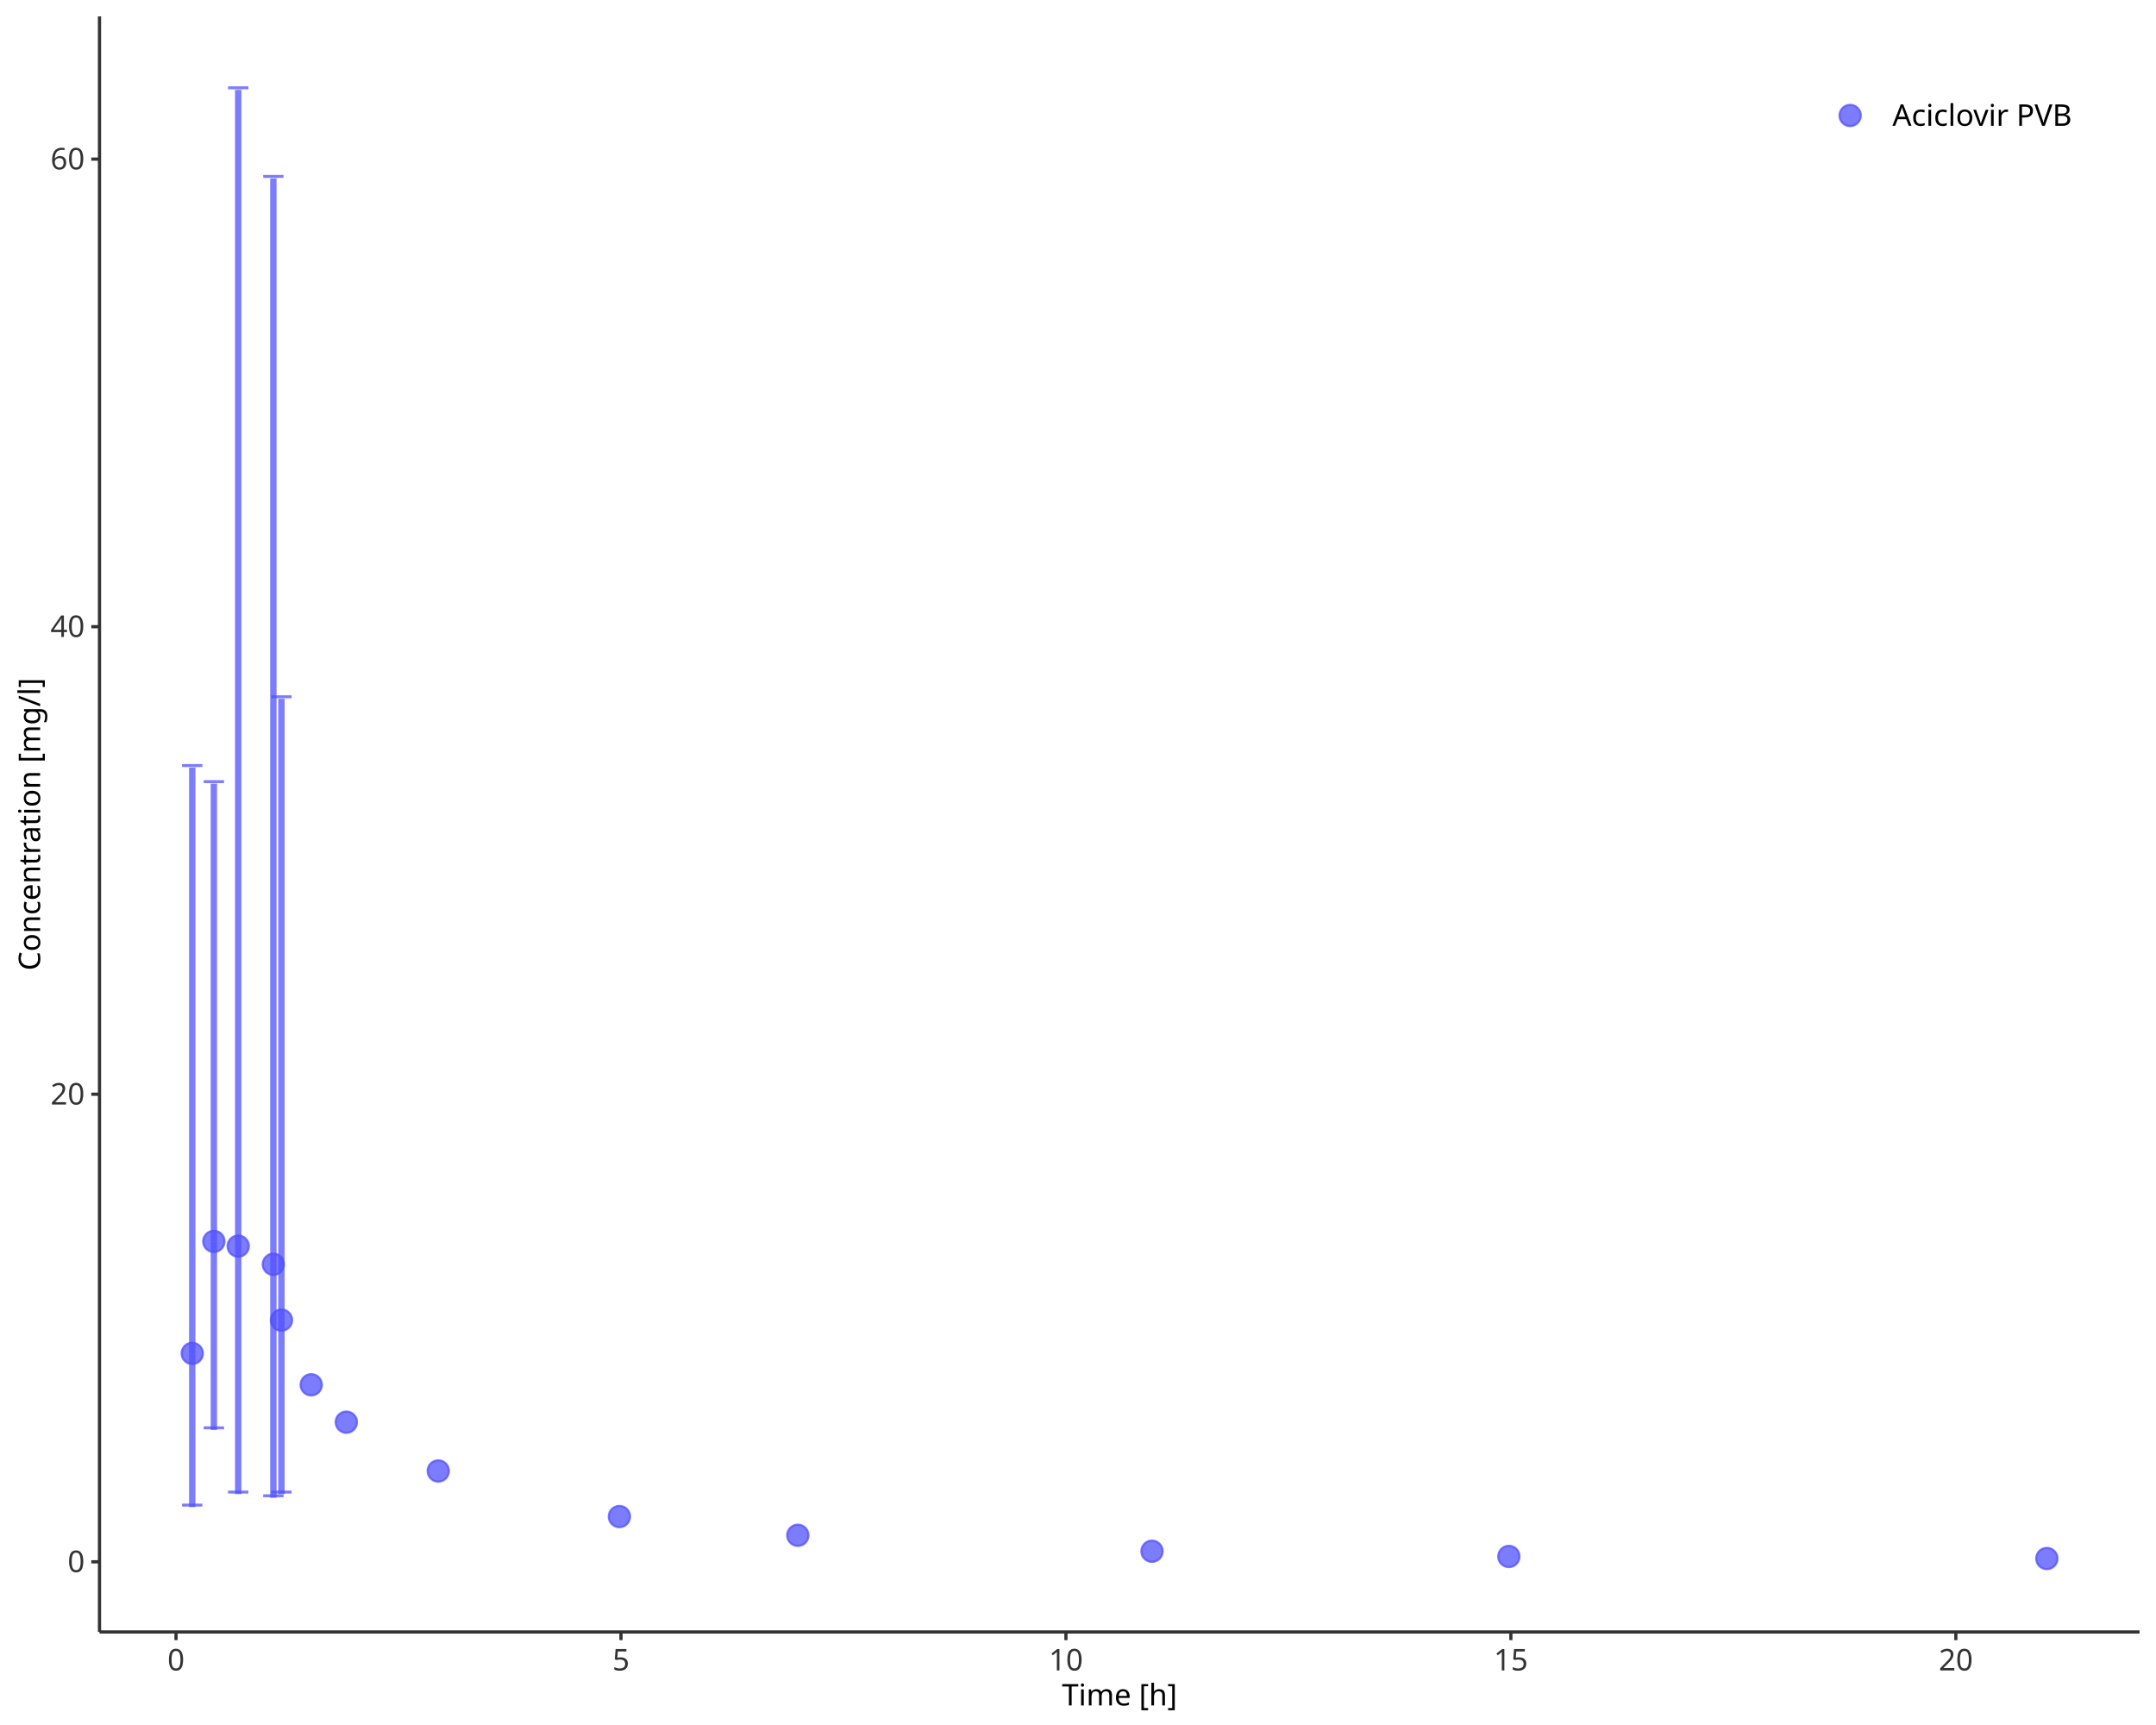
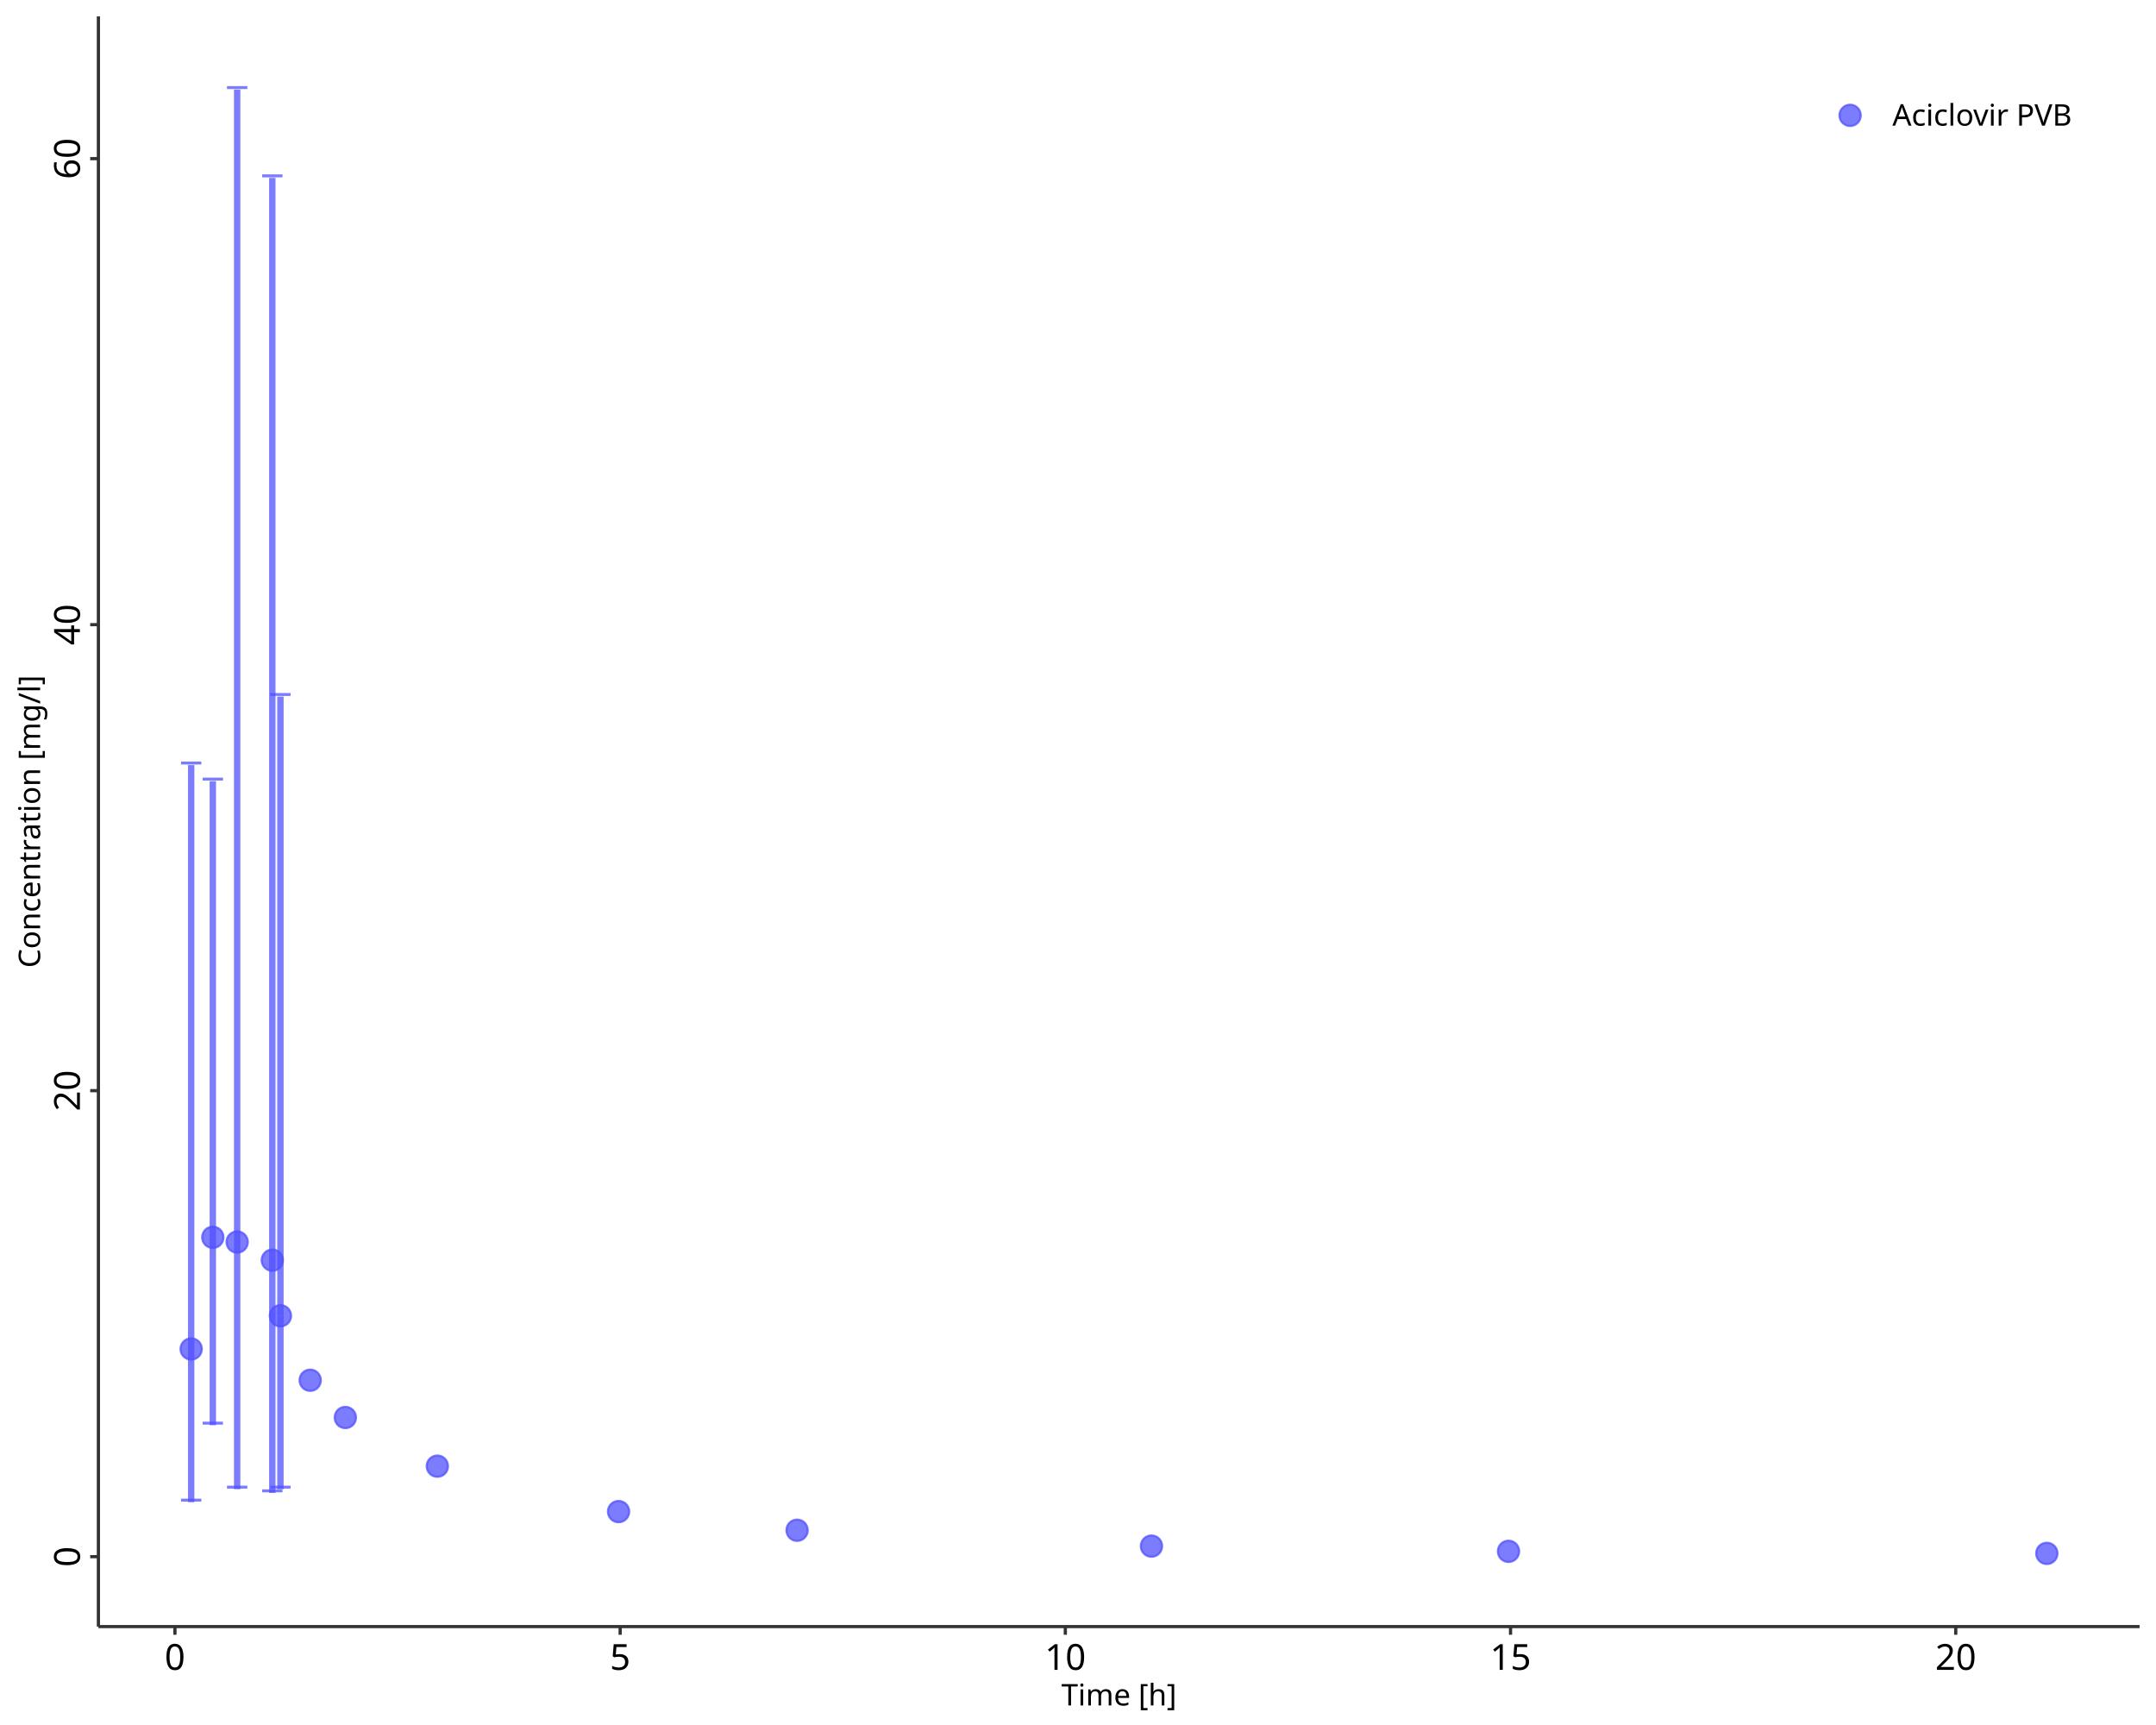
<svg xmlns="http://www.w3.org/2000/svg" class="svglite" data-engine-version="2.0" width="720.00pt" height="576.00pt" viewBox="0 0 720.00 576.00">
  <defs>
    <style type="text/css">
    .svglite line, .svglite polyline, .svglite polygon, .svglite path, .svglite rect, .svglite circle {
      fill: none;
      stroke: #000000;
      stroke-linecap: round;
      stroke-linejoin: round;
      stroke-miterlimit: 10.00;
    }
  </style>
  </defs>
  <rect width="100%" height="100%" style="stroke: none; fill: #FFFFFF;" />
  <defs>
    <clipPath id="cpMC4wMHw3MjAuMDB8MC4wMHw1NzYuMDA=">
      <rect x="0.00" y="0.00" width="720.00" height="576.00" />
    </clipPath>
  </defs>
  <g clip-path="url(#cpMC4wMHw3MjAuMDB8MC4wMHw1NzYuMDA=)">
    <rect x="0.00" y="0.00" width="720.00" height="576.00" style="stroke-width: 1.07; stroke: none; fill: #FFFFFF;" />
  </g>
  <defs>
-     <clipPath id="cpMzMuMjN8NzE0LjUyfDUuNDh8NTQ0Ljkz">
-       <rect x="33.23" y="5.48" width="681.29" height="539.45" />
+     <clipPath id="cpMzIuODZ8NzE0LjUyfDUuNDh8NTQzLjE0">
+       <rect x="32.86" y="5.48" width="681.66" height="537.66" />
    </clipPath>
  </defs>
-   <g clip-path="url(#cpMzMuMjN8NzE0LjUyfDUuNDh8NTQ0Ljkz)">
-     <rect x="33.23" y="5.48" width="681.29" height="539.45" style="stroke-width: 1.07; stroke: none; fill: #FFFFFF;" />
+   <g clip-path="url(#cpMzIuODZ8NzE0LjUyfDUuNDh8NTQzLjE0)">
+     <rect x="32.86" y="5.48" width="681.66" height="537.66" style="stroke-width: 1.07; stroke: none; fill: #FFFFFF;" />
  </g>
  <g clip-path="url(#cpMC4wMHw3MjAuMDB8MC4wMHw1NzYuMDA=)">
</g>
-   <g clip-path="url(#cpMzMuMjN8NzE0LjUyfDUuNDh8NTQ0Ljkz)">
+   <g clip-path="url(#cpMzIuODZ8NzE0LjUyfDUuNDh8NTQzLjE0)">
</g>
  <g clip-path="url(#cpMC4wMHw3MjAuMDB8MC4wMHw1NzYuMDA=)">
</g>
-   <g clip-path="url(#cpMzMuMjN8NzE0LjUyfDUuNDh8NTQ0Ljkz)">
+   <g clip-path="url(#cpMzIuODZ8NzE0LjUyfDUuNDh8NTQzLjE0)">
</g>
  <g clip-path="url(#cpMC4wMHw3MjAuMDB8MC4wMHw1NzYuMDA=)">
</g>
-   <g clip-path="url(#cpMzMuMjN8NzE0LjUyfDUuNDh8NTQ0Ljkz)">
+   <g clip-path="url(#cpMzIuODZ8NzE0LjUyfDUuNDh8NTQzLjE0)">
</g>
  <g clip-path="url(#cpMC4wMHw3MjAuMDB8MC4wMHw1NzYuMDA=)">
</g>
-   <g clip-path="url(#cpMzMuMjN8NzE0LjUyfDUuNDh8NTQ0Ljkz)">
+   <g clip-path="url(#cpMzIuODZ8NzE0LjUyfDUuNDh8NTQzLjE0)">
</g>
  <g clip-path="url(#cpMC4wMHw3MjAuMDB8MC4wMHw1NzYuMDA=)">
</g>
-   <g clip-path="url(#cpMzMuMjN8NzE0LjUyfDUuNDh8NTQ0Ljkz)">
+   <g clip-path="url(#cpMzIuODZ8NzE0LjUyfDUuNDh8NTQzLjE0)">
</g>
  <g clip-path="url(#cpMC4wMHw3MjAuMDB8MC4wMHw1NzYuMDA=)">
</g>
-   <g clip-path="url(#cpMzMuMjN8NzE0LjUyfDUuNDh8NTQ0Ljkz)">
+   <g clip-path="url(#cpMzIuODZ8NzE0LjUyfDUuNDh8NTQzLjE0)">
</g>
  <g clip-path="url(#cpMC4wMHw3MjAuMDB8MC4wMHw1NzYuMDA=)">
</g>
-   <g clip-path="url(#cpMzMuMjN8NzE0LjUyfDUuNDh8NTQ0Ljkz)">
+   <g clip-path="url(#cpMzIuODZ8NzE0LjUyfDUuNDh8NTQzLjE0)">
</g>
  <g clip-path="url(#cpMC4wMHw3MjAuMDB8MC4wMHw1NzYuMDA=)">
</g>
-   <g clip-path="url(#cpMzMuMjN8NzE0LjUyfDUuNDh8NTQ0Ljkz)">
+   <g clip-path="url(#cpMzIuODZ8NzE0LjUyfDUuNDh8NTQzLjE0)">
</g>
  <g clip-path="url(#cpMC4wMHw3MjAuMDB8MC4wMHw1NzYuMDA=)">
</g>
-   <g clip-path="url(#cpMzMuMjN8NzE0LjUyfDUuNDh8NTQ0Ljkz)">
+   <g clip-path="url(#cpMzIuODZ8NzE0LjUyfDUuNDh8NTQzLjE0)">
</g>
  <g clip-path="url(#cpMC4wMHw3MjAuMDB8MC4wMHw1NzYuMDA=)">
</g>
-   <g clip-path="url(#cpMzMuMjN8NzE0LjUyfDUuNDh8NTQ0Ljkz)">
+   <g clip-path="url(#cpMzIuODZ8NzE0LjUyfDUuNDh8NTQzLjE0)">
</g>
  <g clip-path="url(#cpMC4wMHw3MjAuMDB8MC4wMHw1NzYuMDA=)">
</g>
-   <g clip-path="url(#cpMzMuMjN8NzE0LjUyfDUuNDh8NTQ0Ljkz)">
+   <g clip-path="url(#cpMzIuODZ8NzE0LjUyfDUuNDh8NTQzLjE0)">
</g>
  <g clip-path="url(#cpMC4wMHw3MjAuMDB8MC4wMHw1NzYuMDA=)">
</g>
-   <g clip-path="url(#cpMzMuMjN8NzE0LjUyfDUuNDh8NTQ0Ljkz)">
+   <g clip-path="url(#cpMzIuODZ8NzE0LjUyfDUuNDh8NTQzLjE0)">
</g>
  <g clip-path="url(#cpMC4wMHw3MjAuMDB8MC4wMHw1NzYuMDA=)">
</g>
-   <g clip-path="url(#cpMzMuMjN8NzE0LjUyfDUuNDh8NTQ0Ljkz)">
+   <g clip-path="url(#cpMzIuODZ8NzE0LjUyfDUuNDh8NTQzLjE0)">
</g>
  <g clip-path="url(#cpMC4wMHw3MjAuMDB8MC4wMHw1NzYuMDA=)">
</g>
-   <g clip-path="url(#cpMzMuMjN8NzE0LjUyfDUuNDh8NTQ0Ljkz)">
+   <g clip-path="url(#cpMzIuODZ8NzE0LjUyfDUuNDh8NTQzLjE0)">
</g>
  <g clip-path="url(#cpMC4wMHw3MjAuMDB8MC4wMHw1NzYuMDA=)">
</g>
-   <g clip-path="url(#cpMzMuMjN8NzE0LjUyfDUuNDh8NTQ0Ljkz)">
+   <g clip-path="url(#cpMzIuODZ8NzE0LjUyfDUuNDh8NTQzLjE0)">
</g>
  <g clip-path="url(#cpMC4wMHw3MjAuMDB8MC4wMHw1NzYuMDA=)">
</g>
-   <g clip-path="url(#cpMzMuMjN8NzE0LjUyfDUuNDh8NTQ0Ljkz)">
-     <line x1="64.20" y1="503.25" x2="64.20" y2="451.92" style="stroke-width: 2.13; stroke: #5050FF; stroke-opacity: 0.75; stroke-linecap: butt;" />
-     <line x1="71.42" y1="477.46" x2="71.42" y2="414.52" style="stroke-width: 2.13; stroke: #5050FF; stroke-opacity: 0.75; stroke-linecap: butt;" />
-     <line x1="79.55" y1="498.90" x2="79.55" y2="416.10" style="stroke-width: 2.13; stroke: #5050FF; stroke-opacity: 0.75; stroke-linecap: butt;" />
-     <line x1="91.29" y1="500.14" x2="91.29" y2="422.17" style="stroke-width: 2.13; stroke: #5050FF; stroke-opacity: 0.75; stroke-linecap: butt;" />
-     <line x1="93.99" y1="498.90" x2="93.99" y2="440.80" style="stroke-width: 2.13; stroke: #5050FF; stroke-opacity: 0.75; stroke-linecap: butt;" />
-     <line x1="64.20" y1="451.92" x2="64.20" y2="256.30" style="stroke-width: 2.13; stroke: #5050FF; stroke-opacity: 0.75; stroke-linecap: butt;" />
-     <line x1="71.42" y1="414.52" x2="71.42" y2="261.68" style="stroke-width: 2.13; stroke: #5050FF; stroke-opacity: 0.75; stroke-linecap: butt;" />
-     <line x1="79.55" y1="416.10" x2="79.55" y2="30.00" style="stroke-width: 2.13; stroke: #5050FF; stroke-opacity: 0.75; stroke-linecap: butt;" />
-     <line x1="91.29" y1="422.17" x2="91.29" y2="59.58" style="stroke-width: 2.13; stroke: #5050FF; stroke-opacity: 0.75; stroke-linecap: butt;" />
-     <line x1="93.99" y1="440.80" x2="93.99" y2="233.34" style="stroke-width: 2.13; stroke: #5050FF; stroke-opacity: 0.75; stroke-linecap: butt;" />
-     <text x="64.20" y="500.72" text-anchor="middle" style="font-size: 15.17px; fill: #5050FF; fill-opacity: 0.75; font-family: sans;" textLength="8.44px" lengthAdjust="spacingAndGlyphs">_</text>
-     <text x="71.42" y="474.92" text-anchor="middle" style="font-size: 15.17px; fill: #5050FF; fill-opacity: 0.75; font-family: sans;" textLength="8.44px" lengthAdjust="spacingAndGlyphs">_</text>
-     <text x="79.55" y="496.37" text-anchor="middle" style="font-size: 15.17px; fill: #5050FF; fill-opacity: 0.75; font-family: sans;" textLength="8.44px" lengthAdjust="spacingAndGlyphs">_</text>
-     <text x="91.29" y="497.61" text-anchor="middle" style="font-size: 15.17px; fill: #5050FF; fill-opacity: 0.75; font-family: sans;" textLength="8.44px" lengthAdjust="spacingAndGlyphs">_</text>
-     <text x="93.99" y="496.37" text-anchor="middle" style="font-size: 15.17px; fill: #5050FF; fill-opacity: 0.75; font-family: sans;" textLength="8.44px" lengthAdjust="spacingAndGlyphs">_</text>
-     <text x="64.20" y="253.77" text-anchor="middle" style="font-size: 15.17px; fill: #5050FF; fill-opacity: 0.75; font-family: sans;" textLength="8.44px" lengthAdjust="spacingAndGlyphs">_</text>
-     <text x="71.42" y="259.15" text-anchor="middle" style="font-size: 15.17px; fill: #5050FF; fill-opacity: 0.75; font-family: sans;" textLength="8.44px" lengthAdjust="spacingAndGlyphs">_</text>
-     <text x="79.55" y="27.47" text-anchor="middle" style="font-size: 15.17px; fill: #5050FF; fill-opacity: 0.75; font-family: sans;" textLength="8.44px" lengthAdjust="spacingAndGlyphs">_</text>
-     <text x="91.29" y="57.05" text-anchor="middle" style="font-size: 15.17px; fill: #5050FF; fill-opacity: 0.75; font-family: sans;" textLength="8.44px" lengthAdjust="spacingAndGlyphs">_</text>
-     <text x="93.99" y="230.81" text-anchor="middle" style="font-size: 15.17px; fill: #5050FF; fill-opacity: 0.75; font-family: sans;" textLength="8.44px" lengthAdjust="spacingAndGlyphs">_</text>
-     <circle cx="64.20" cy="451.92" r="3.56" style="stroke-width: 0.71; stroke: #5050FF; stroke-opacity: 0.75; fill: #5050FF; fill-opacity: 0.75;" />
-     <circle cx="71.42" cy="414.52" r="3.56" style="stroke-width: 0.71; stroke: #5050FF; stroke-opacity: 0.75; fill: #5050FF; fill-opacity: 0.75;" />
-     <circle cx="79.55" cy="416.10" r="3.56" style="stroke-width: 0.71; stroke: #5050FF; stroke-opacity: 0.75; fill: #5050FF; fill-opacity: 0.75;" />
-     <circle cx="91.29" cy="422.17" r="3.56" style="stroke-width: 0.71; stroke: #5050FF; stroke-opacity: 0.75; fill: #5050FF; fill-opacity: 0.75;" />
-     <circle cx="93.99" cy="440.80" r="3.56" style="stroke-width: 0.71; stroke: #5050FF; stroke-opacity: 0.75; fill: #5050FF; fill-opacity: 0.75;" />
-     <circle cx="103.93" cy="462.40" r="3.56" style="stroke-width: 0.71; stroke: #5050FF; stroke-opacity: 0.75; fill: #5050FF; fill-opacity: 0.75;" />
-     <circle cx="115.66" cy="474.88" r="3.56" style="stroke-width: 0.71; stroke: #5050FF; stroke-opacity: 0.75; fill: #5050FF; fill-opacity: 0.75;" />
-     <circle cx="146.36" cy="491.18" r="3.56" style="stroke-width: 0.71; stroke: #5050FF; stroke-opacity: 0.75; fill: #5050FF; fill-opacity: 0.75;" />
-     <circle cx="206.85" cy="506.40" r="3.56" style="stroke-width: 0.71; stroke: #5050FF; stroke-opacity: 0.75; fill: #5050FF; fill-opacity: 0.75;" />
-     <circle cx="266.44" cy="512.65" r="3.56" style="stroke-width: 0.71; stroke: #5050FF; stroke-opacity: 0.75; fill: #5050FF; fill-opacity: 0.75;" />
-     <circle cx="384.71" cy="517.98" r="3.56" style="stroke-width: 0.71; stroke: #5050FF; stroke-opacity: 0.75; fill: #5050FF; fill-opacity: 0.75;" />
-     <circle cx="503.89" cy="519.72" r="3.56" style="stroke-width: 0.71; stroke: #5050FF; stroke-opacity: 0.75; fill: #5050FF; fill-opacity: 0.75;" />
-     <circle cx="683.55" cy="520.41" r="3.56" style="stroke-width: 0.71; stroke: #5050FF; stroke-opacity: 0.75; fill: #5050FF; fill-opacity: 0.75;" />
+   <g clip-path="url(#cpMzIuODZ8NzE0LjUyfDUuNDh8NTQzLjE0)">
+     <line x1="63.84" y1="501.60" x2="63.84" y2="450.44" style="stroke-width: 2.13; stroke: #5050FF; stroke-opacity: 0.75; stroke-linecap: butt;" />
+     <line x1="71.07" y1="475.89" x2="71.07" y2="413.16" style="stroke-width: 2.13; stroke: #5050FF; stroke-opacity: 0.75; stroke-linecap: butt;" />
+     <line x1="79.20" y1="497.26" x2="79.20" y2="414.73" style="stroke-width: 2.13; stroke: #5050FF; stroke-opacity: 0.75; stroke-linecap: butt;" />
+     <line x1="90.94" y1="498.50" x2="90.94" y2="420.79" style="stroke-width: 2.13; stroke: #5050FF; stroke-opacity: 0.75; stroke-linecap: butt;" />
+     <line x1="93.65" y1="497.26" x2="93.65" y2="439.35" style="stroke-width: 2.13; stroke: #5050FF; stroke-opacity: 0.75; stroke-linecap: butt;" />
+     <line x1="63.84" y1="450.44" x2="63.84" y2="255.47" style="stroke-width: 2.13; stroke: #5050FF; stroke-opacity: 0.75; stroke-linecap: butt;" />
+     <line x1="71.07" y1="413.16" x2="71.07" y2="260.83" style="stroke-width: 2.13; stroke: #5050FF; stroke-opacity: 0.75; stroke-linecap: butt;" />
+     <line x1="79.20" y1="414.73" x2="79.20" y2="29.92" style="stroke-width: 2.13; stroke: #5050FF; stroke-opacity: 0.75; stroke-linecap: butt;" />
+     <line x1="90.94" y1="420.79" x2="90.94" y2="59.40" style="stroke-width: 2.13; stroke: #5050FF; stroke-opacity: 0.75; stroke-linecap: butt;" />
+     <line x1="93.65" y1="439.35" x2="93.65" y2="232.58" style="stroke-width: 2.13; stroke: #5050FF; stroke-opacity: 0.75; stroke-linecap: butt;" />
+     <text x="63.84" y="499.06" text-anchor="middle" style="font-size: 15.17px; fill: #5050FF; fill-opacity: 0.75; font-family: sans;" textLength="8.44px" lengthAdjust="spacingAndGlyphs">_</text>
+     <text x="71.07" y="473.36" text-anchor="middle" style="font-size: 15.17px; fill: #5050FF; fill-opacity: 0.75; font-family: sans;" textLength="8.44px" lengthAdjust="spacingAndGlyphs">_</text>
+     <text x="79.20" y="494.73" text-anchor="middle" style="font-size: 15.17px; fill: #5050FF; fill-opacity: 0.75; font-family: sans;" textLength="8.44px" lengthAdjust="spacingAndGlyphs">_</text>
+     <text x="90.94" y="495.97" text-anchor="middle" style="font-size: 15.17px; fill: #5050FF; fill-opacity: 0.75; font-family: sans;" textLength="8.44px" lengthAdjust="spacingAndGlyphs">_</text>
+     <text x="93.65" y="494.73" text-anchor="middle" style="font-size: 15.17px; fill: #5050FF; fill-opacity: 0.75; font-family: sans;" textLength="8.44px" lengthAdjust="spacingAndGlyphs">_</text>
+     <text x="63.84" y="252.94" text-anchor="middle" style="font-size: 15.17px; fill: #5050FF; fill-opacity: 0.75; font-family: sans;" textLength="8.44px" lengthAdjust="spacingAndGlyphs">_</text>
+     <text x="71.07" y="258.30" text-anchor="middle" style="font-size: 15.17px; fill: #5050FF; fill-opacity: 0.75; font-family: sans;" textLength="8.44px" lengthAdjust="spacingAndGlyphs">_</text>
+     <text x="79.20" y="27.39" text-anchor="middle" style="font-size: 15.17px; fill: #5050FF; fill-opacity: 0.75; font-family: sans;" textLength="8.44px" lengthAdjust="spacingAndGlyphs">_</text>
+     <text x="90.94" y="56.87" text-anchor="middle" style="font-size: 15.17px; fill: #5050FF; fill-opacity: 0.75; font-family: sans;" textLength="8.44px" lengthAdjust="spacingAndGlyphs">_</text>
+     <text x="93.65" y="230.05" text-anchor="middle" style="font-size: 15.17px; fill: #5050FF; fill-opacity: 0.75; font-family: sans;" textLength="8.44px" lengthAdjust="spacingAndGlyphs">_</text>
+     <circle cx="63.84" cy="450.44" r="3.56" style="stroke-width: 0.71; stroke: #5050FF; stroke-opacity: 0.75; fill: #5050FF; fill-opacity: 0.75;" />
+     <circle cx="71.07" cy="413.16" r="3.56" style="stroke-width: 0.71; stroke: #5050FF; stroke-opacity: 0.75; fill: #5050FF; fill-opacity: 0.75;" />
+     <circle cx="79.20" cy="414.73" r="3.56" style="stroke-width: 0.71; stroke: #5050FF; stroke-opacity: 0.75; fill: #5050FF; fill-opacity: 0.75;" />
+     <circle cx="90.94" cy="420.79" r="3.56" style="stroke-width: 0.71; stroke: #5050FF; stroke-opacity: 0.75; fill: #5050FF; fill-opacity: 0.75;" />
+     <circle cx="93.65" cy="439.35" r="3.56" style="stroke-width: 0.71; stroke: #5050FF; stroke-opacity: 0.75; fill: #5050FF; fill-opacity: 0.75;" />
+     <circle cx="103.59" cy="460.88" r="3.56" style="stroke-width: 0.71; stroke: #5050FF; stroke-opacity: 0.75; fill: #5050FF; fill-opacity: 0.75;" />
+     <circle cx="115.33" cy="473.32" r="3.56" style="stroke-width: 0.71; stroke: #5050FF; stroke-opacity: 0.75; fill: #5050FF; fill-opacity: 0.75;" />
+     <circle cx="146.05" cy="489.57" r="3.56" style="stroke-width: 0.71; stroke: #5050FF; stroke-opacity: 0.75; fill: #5050FF; fill-opacity: 0.75;" />
+     <circle cx="206.57" cy="504.74" r="3.56" style="stroke-width: 0.71; stroke: #5050FF; stroke-opacity: 0.75; fill: #5050FF; fill-opacity: 0.75;" />
+     <circle cx="266.19" cy="510.97" r="3.56" style="stroke-width: 0.71; stroke: #5050FF; stroke-opacity: 0.75; fill: #5050FF; fill-opacity: 0.75;" />
+     <circle cx="384.53" cy="516.27" r="3.56" style="stroke-width: 0.71; stroke: #5050FF; stroke-opacity: 0.75; fill: #5050FF; fill-opacity: 0.75;" />
+     <circle cx="503.77" cy="518.01" r="3.56" style="stroke-width: 0.71; stroke: #5050FF; stroke-opacity: 0.75; fill: #5050FF; fill-opacity: 0.75;" />
+     <circle cx="683.54" cy="518.70" r="3.56" style="stroke-width: 0.71; stroke: #5050FF; stroke-opacity: 0.75; fill: #5050FF; fill-opacity: 0.75;" />
  </g>
  <g clip-path="url(#cpMC4wMHw3MjAuMDB8MC4wMHw1NzYuMDA=)">
-     <polyline points="33.23,544.93 33.23,5.48 " style="stroke-width: 1.07; stroke: #333333; stroke-linecap: butt;" />
-     <text x="28.30" y="524.95" text-anchor="end" style="font-size: 10.00px; fill: #333333; font-family: sans;" textLength="5.56px" lengthAdjust="spacingAndGlyphs">0</text>
-     <text x="28.30" y="368.82" text-anchor="end" style="font-size: 10.00px; fill: #333333; font-family: sans;" textLength="11.12px" lengthAdjust="spacingAndGlyphs">20</text>
-     <text x="28.30" y="212.70" text-anchor="end" style="font-size: 10.00px; fill: #333333; font-family: sans;" textLength="11.12px" lengthAdjust="spacingAndGlyphs">40</text>
-     <text x="28.30" y="56.57" text-anchor="end" style="font-size: 10.00px; fill: #333333; font-family: sans;" textLength="11.12px" lengthAdjust="spacingAndGlyphs">60</text>
-     <polyline points="30.49,521.51 33.23,521.51 " style="stroke-width: 1.07; stroke: #333333; stroke-linecap: butt;" />
-     <polyline points="30.49,365.38 33.23,365.38 " style="stroke-width: 1.07; stroke: #333333; stroke-linecap: butt;" />
-     <polyline points="30.49,209.26 33.23,209.26 " style="stroke-width: 1.07; stroke: #333333; stroke-linecap: butt;" />
-     <polyline points="30.49,53.13 33.23,53.13 " style="stroke-width: 1.07; stroke: #333333; stroke-linecap: butt;" />
-     <polyline points="33.23,544.93 714.52,544.93 " style="stroke-width: 1.07; stroke: #333333; stroke-linecap: butt;" />
-     <polyline points="58.78,547.67 58.78,544.93 " style="stroke-width: 1.07; stroke: #333333; stroke-linecap: butt;" />
-     <polyline points="207.38,547.67 207.38,544.93 " style="stroke-width: 1.07; stroke: #333333; stroke-linecap: butt;" />
-     <polyline points="355.97,547.67 355.97,544.93 " style="stroke-width: 1.07; stroke: #333333; stroke-linecap: butt;" />
-     <polyline points="504.56,547.67 504.56,544.93 " style="stroke-width: 1.07; stroke: #333333; stroke-linecap: butt;" />
-     <polyline points="653.16,547.67 653.16,544.93 " style="stroke-width: 1.07; stroke: #333333; stroke-linecap: butt;" />
-     <text x="58.78" y="557.78" text-anchor="middle" style="font-size: 10.00px; fill: #333333; font-family: sans;" textLength="5.56px" lengthAdjust="spacingAndGlyphs">0</text>
-     <text x="207.38" y="557.78" text-anchor="middle" style="font-size: 10.00px; fill: #333333; font-family: sans;" textLength="5.56px" lengthAdjust="spacingAndGlyphs">5</text>
-     <text x="355.97" y="557.78" text-anchor="middle" style="font-size: 10.00px; fill: #333333; font-family: sans;" textLength="11.12px" lengthAdjust="spacingAndGlyphs">10</text>
-     <text x="504.56" y="557.78" text-anchor="middle" style="font-size: 10.00px; fill: #333333; font-family: sans;" textLength="11.12px" lengthAdjust="spacingAndGlyphs">15</text>
-     <text x="653.16" y="557.78" text-anchor="middle" style="font-size: 10.00px; fill: #333333; font-family: sans;" textLength="11.12px" lengthAdjust="spacingAndGlyphs">20</text>
-     <text x="373.88" y="569.48" text-anchor="middle" style="font-size: 10.00px; font-family: sans;" textLength="36.12px" lengthAdjust="spacingAndGlyphs">Time [h]</text>
-     <text transform="translate(13.40,275.21) rotate(-90)" text-anchor="middle" style="font-size: 10.00px; font-family: sans;" textLength="89.50px" lengthAdjust="spacingAndGlyphs">Concentration [mg/l]</text>
-     <rect x="603.74" y="18.97" width="93.75" height="33.72" style="stroke-width: 1.07; stroke: none; fill: #FFFFFF;" />
-     <rect x="609.22" y="29.92" width="17.28" height="17.28" style="stroke-width: 1.07; stroke: none; fill: #FFFFFF;" />
-     <circle cx="617.86" cy="38.56" r="3.56" style="stroke-width: 0.71; stroke: #5050FF; stroke-opacity: 0.75; fill: #5050FF; fill-opacity: 0.75;" />
-     <text x="631.98" y="42.01" style="font-size: 10.00px; font-family: sans;" textLength="60.03px" lengthAdjust="spacingAndGlyphs">Aciclovir PVB</text>
+     <polyline points="32.86,543.14 32.86,5.48 " style="stroke-width: 1.07; stroke: #333333; stroke-linecap: butt;" />
+     <text transform="translate(26.68,519.79) rotate(-90)" text-anchor="middle" style="font-size: 12.00px; font-family: sans;" textLength="6.67px" lengthAdjust="spacingAndGlyphs">0</text>
+     <text transform="translate(26.68,364.19) rotate(-90)" text-anchor="middle" style="font-size: 12.00px; font-family: sans;" textLength="13.35px" lengthAdjust="spacingAndGlyphs">20</text>
+     <text transform="translate(26.68,208.58) rotate(-90)" text-anchor="middle" style="font-size: 12.00px; font-family: sans;" textLength="13.35px" lengthAdjust="spacingAndGlyphs">40</text>
+     <text transform="translate(26.68,52.97) rotate(-90)" text-anchor="middle" style="font-size: 12.00px; font-family: sans;" textLength="13.35px" lengthAdjust="spacingAndGlyphs">60</text>
+     <polyline points="30.12,519.79 32.86,519.79 " style="stroke-width: 1.07; stroke: #333333; stroke-linecap: butt;" />
+     <polyline points="30.12,364.19 32.86,364.19 " style="stroke-width: 1.07; stroke: #333333; stroke-linecap: butt;" />
+     <polyline points="30.12,208.58 32.86,208.58 " style="stroke-width: 1.07; stroke: #333333; stroke-linecap: butt;" />
+     <polyline points="30.12,52.97 32.86,52.97 " style="stroke-width: 1.07; stroke: #333333; stroke-linecap: butt;" />
+     <polyline points="32.86,543.14 714.52,543.14 " style="stroke-width: 1.07; stroke: #333333; stroke-linecap: butt;" />
+     <polyline points="58.42,545.88 58.42,543.14 " style="stroke-width: 1.07; stroke: #333333; stroke-linecap: butt;" />
+     <polyline points="207.10,545.88 207.10,543.14 " style="stroke-width: 1.07; stroke: #333333; stroke-linecap: butt;" />
+     <polyline points="355.77,545.88 355.77,543.14 " style="stroke-width: 1.07; stroke: #333333; stroke-linecap: butt;" />
+     <polyline points="504.45,545.88 504.45,543.14 " style="stroke-width: 1.07; stroke: #333333; stroke-linecap: butt;" />
+     <polyline points="653.12,545.88 653.12,543.14 " style="stroke-width: 1.07; stroke: #333333; stroke-linecap: butt;" />
+     <text x="58.42" y="557.58" text-anchor="middle" style="font-size: 12.00px; font-family: sans;" textLength="6.67px" lengthAdjust="spacingAndGlyphs">0</text>
+     <text x="207.10" y="557.58" text-anchor="middle" style="font-size: 12.00px; font-family: sans;" textLength="6.67px" lengthAdjust="spacingAndGlyphs">5</text>
+     <text x="355.77" y="557.58" text-anchor="middle" style="font-size: 12.00px; font-family: sans;" textLength="13.35px" lengthAdjust="spacingAndGlyphs">10</text>
+     <text x="504.45" y="557.58" text-anchor="middle" style="font-size: 12.00px; font-family: sans;" textLength="13.35px" lengthAdjust="spacingAndGlyphs">15</text>
+     <text x="653.12" y="557.58" text-anchor="middle" style="font-size: 12.00px; font-family: sans;" textLength="13.35px" lengthAdjust="spacingAndGlyphs">20</text>
+     <text x="373.69" y="569.48" text-anchor="middle" style="font-size: 10.00px; font-family: sans;" textLength="36.12px" lengthAdjust="spacingAndGlyphs">Time [h]</text>
+     <text transform="translate(13.40,274.31) rotate(-90)" text-anchor="middle" style="font-size: 10.00px; font-family: sans;" textLength="89.50px" lengthAdjust="spacingAndGlyphs">Concentration [mg/l]</text>
+     <rect x="603.73" y="18.92" width="93.75" height="33.72" style="stroke-width: 1.07; stroke: none; fill: #FFFFFF;" />
+     <rect x="609.21" y="29.88" width="17.28" height="17.28" style="stroke-width: 1.07; stroke: none; fill: #FFFFFF;" />
+     <circle cx="617.85" cy="38.52" r="3.56" style="stroke-width: 0.71; stroke: #5050FF; stroke-opacity: 0.75; fill: #5050FF; fill-opacity: 0.75;" />
+     <text x="631.97" y="41.96" style="font-size: 10.00px; font-family: sans;" textLength="60.03px" lengthAdjust="spacingAndGlyphs">Aciclovir PVB</text>
  </g>
</svg>
